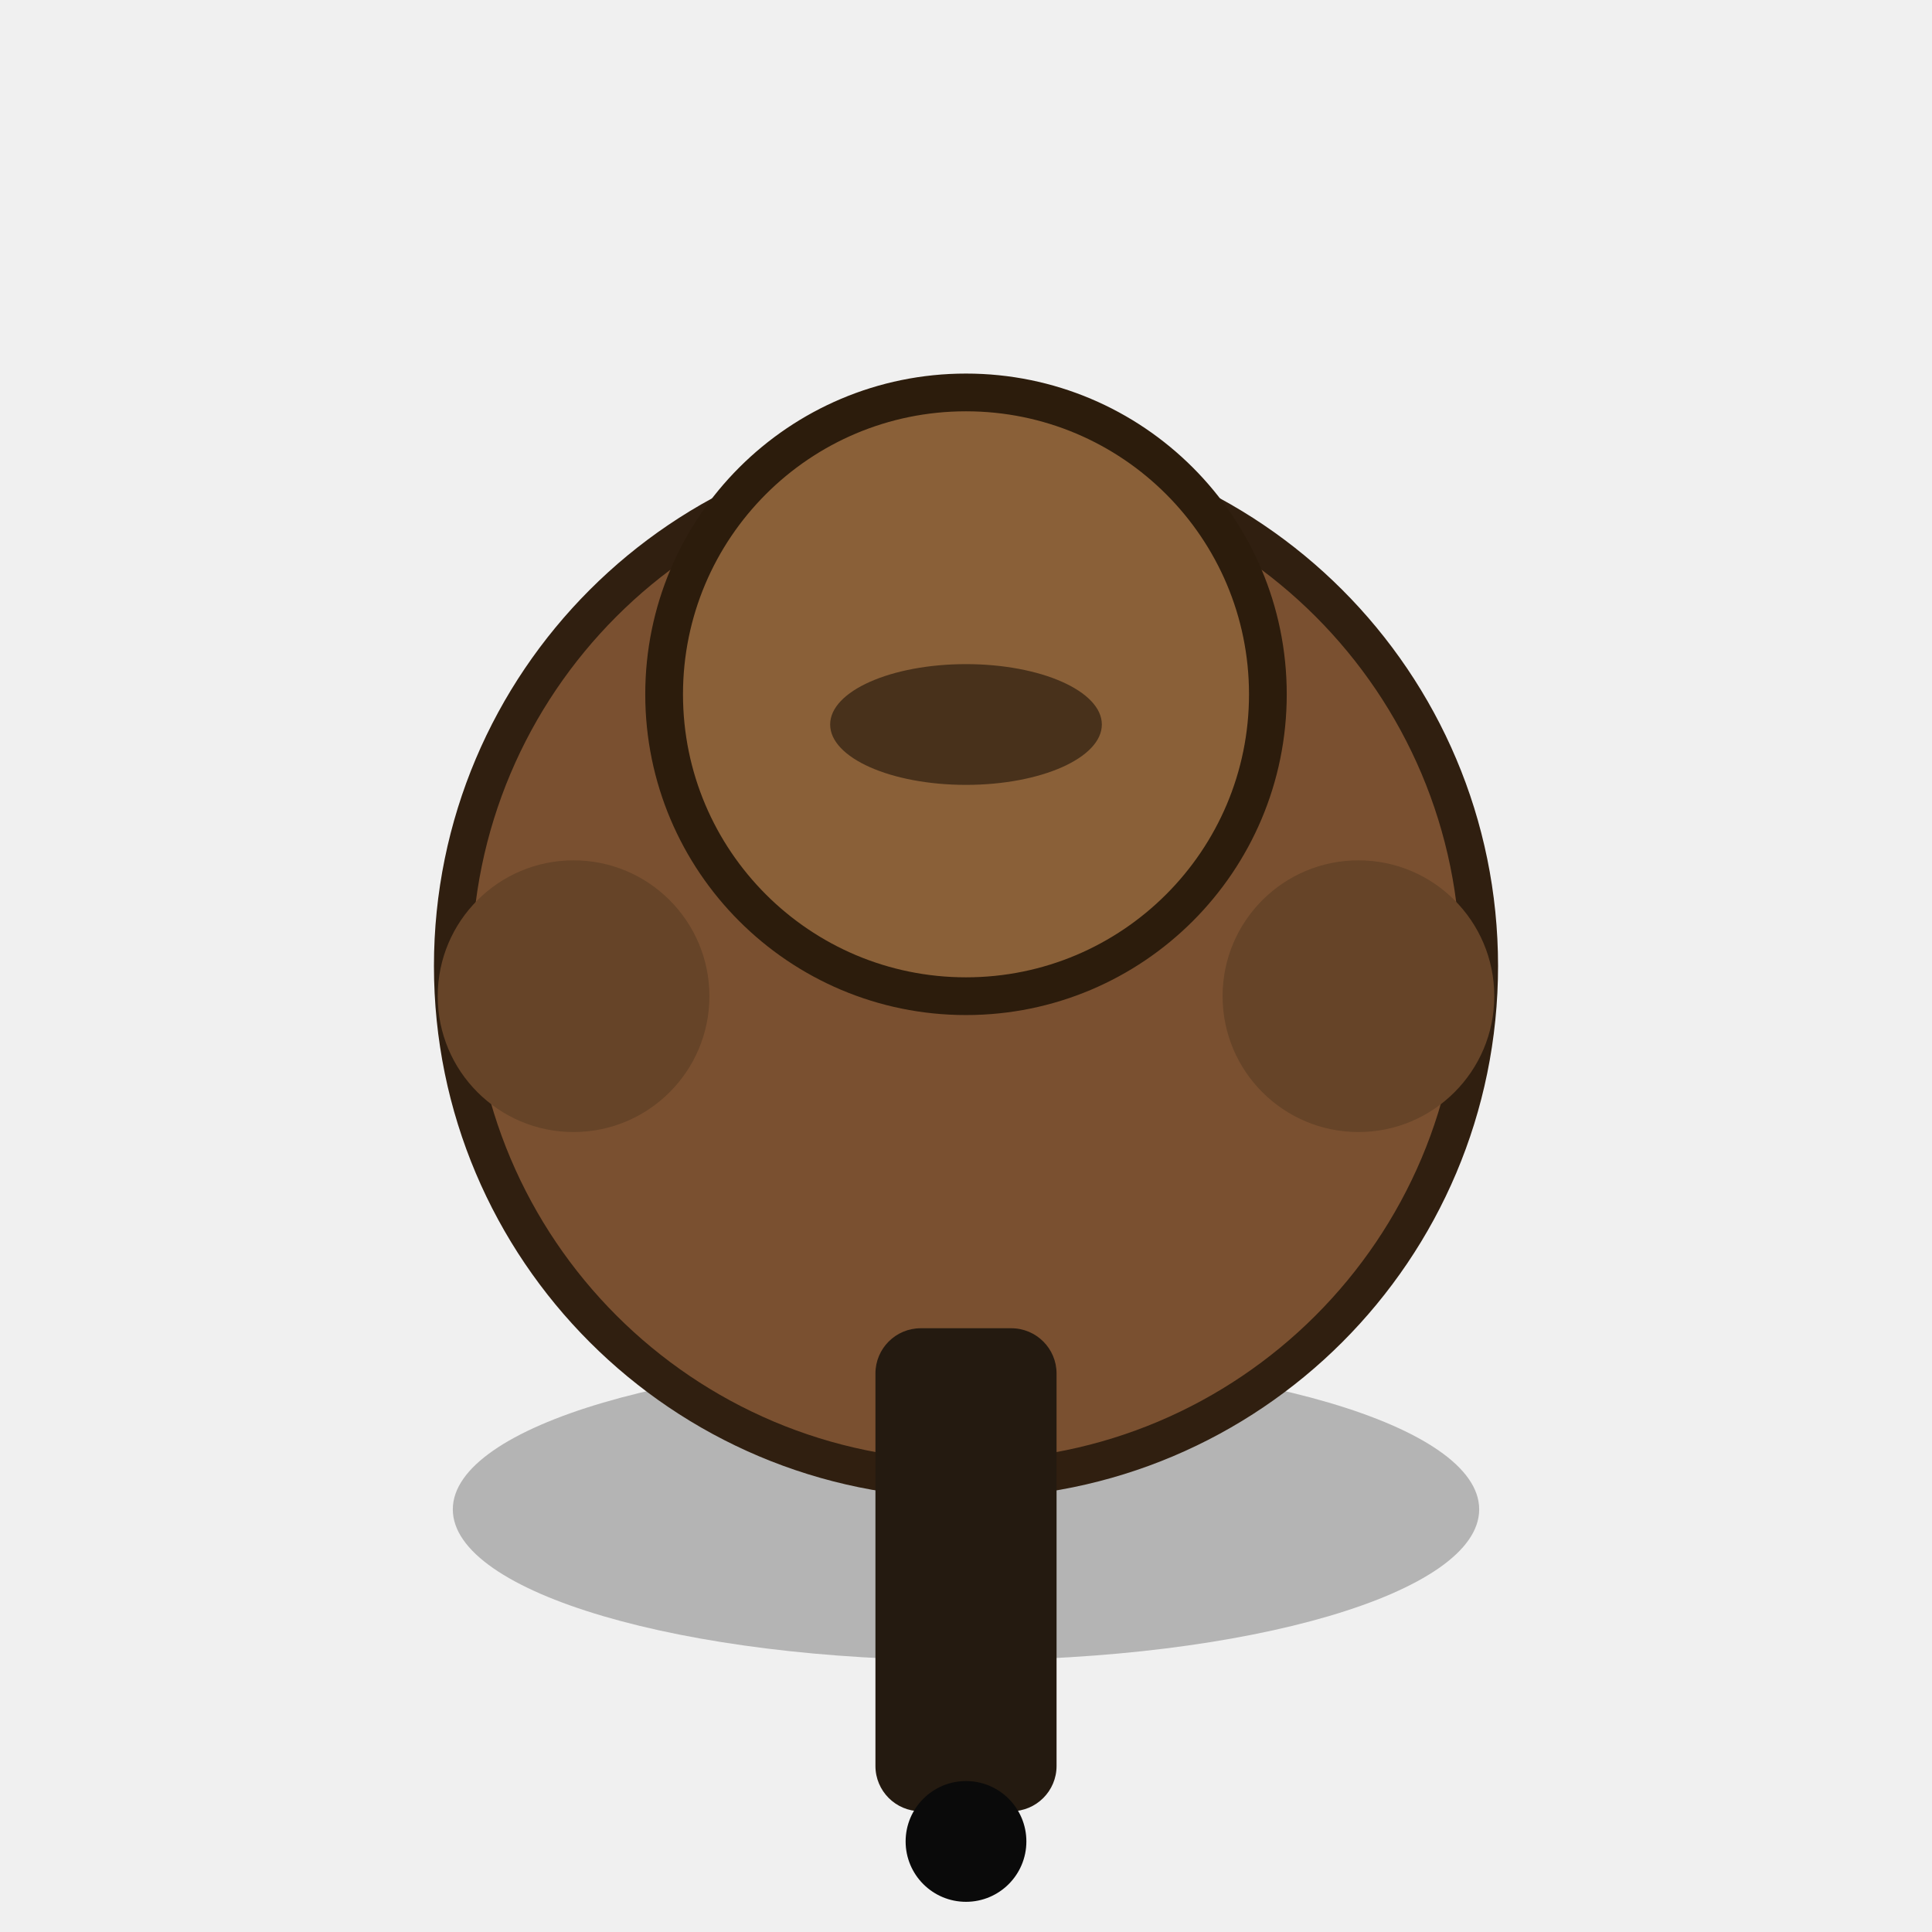
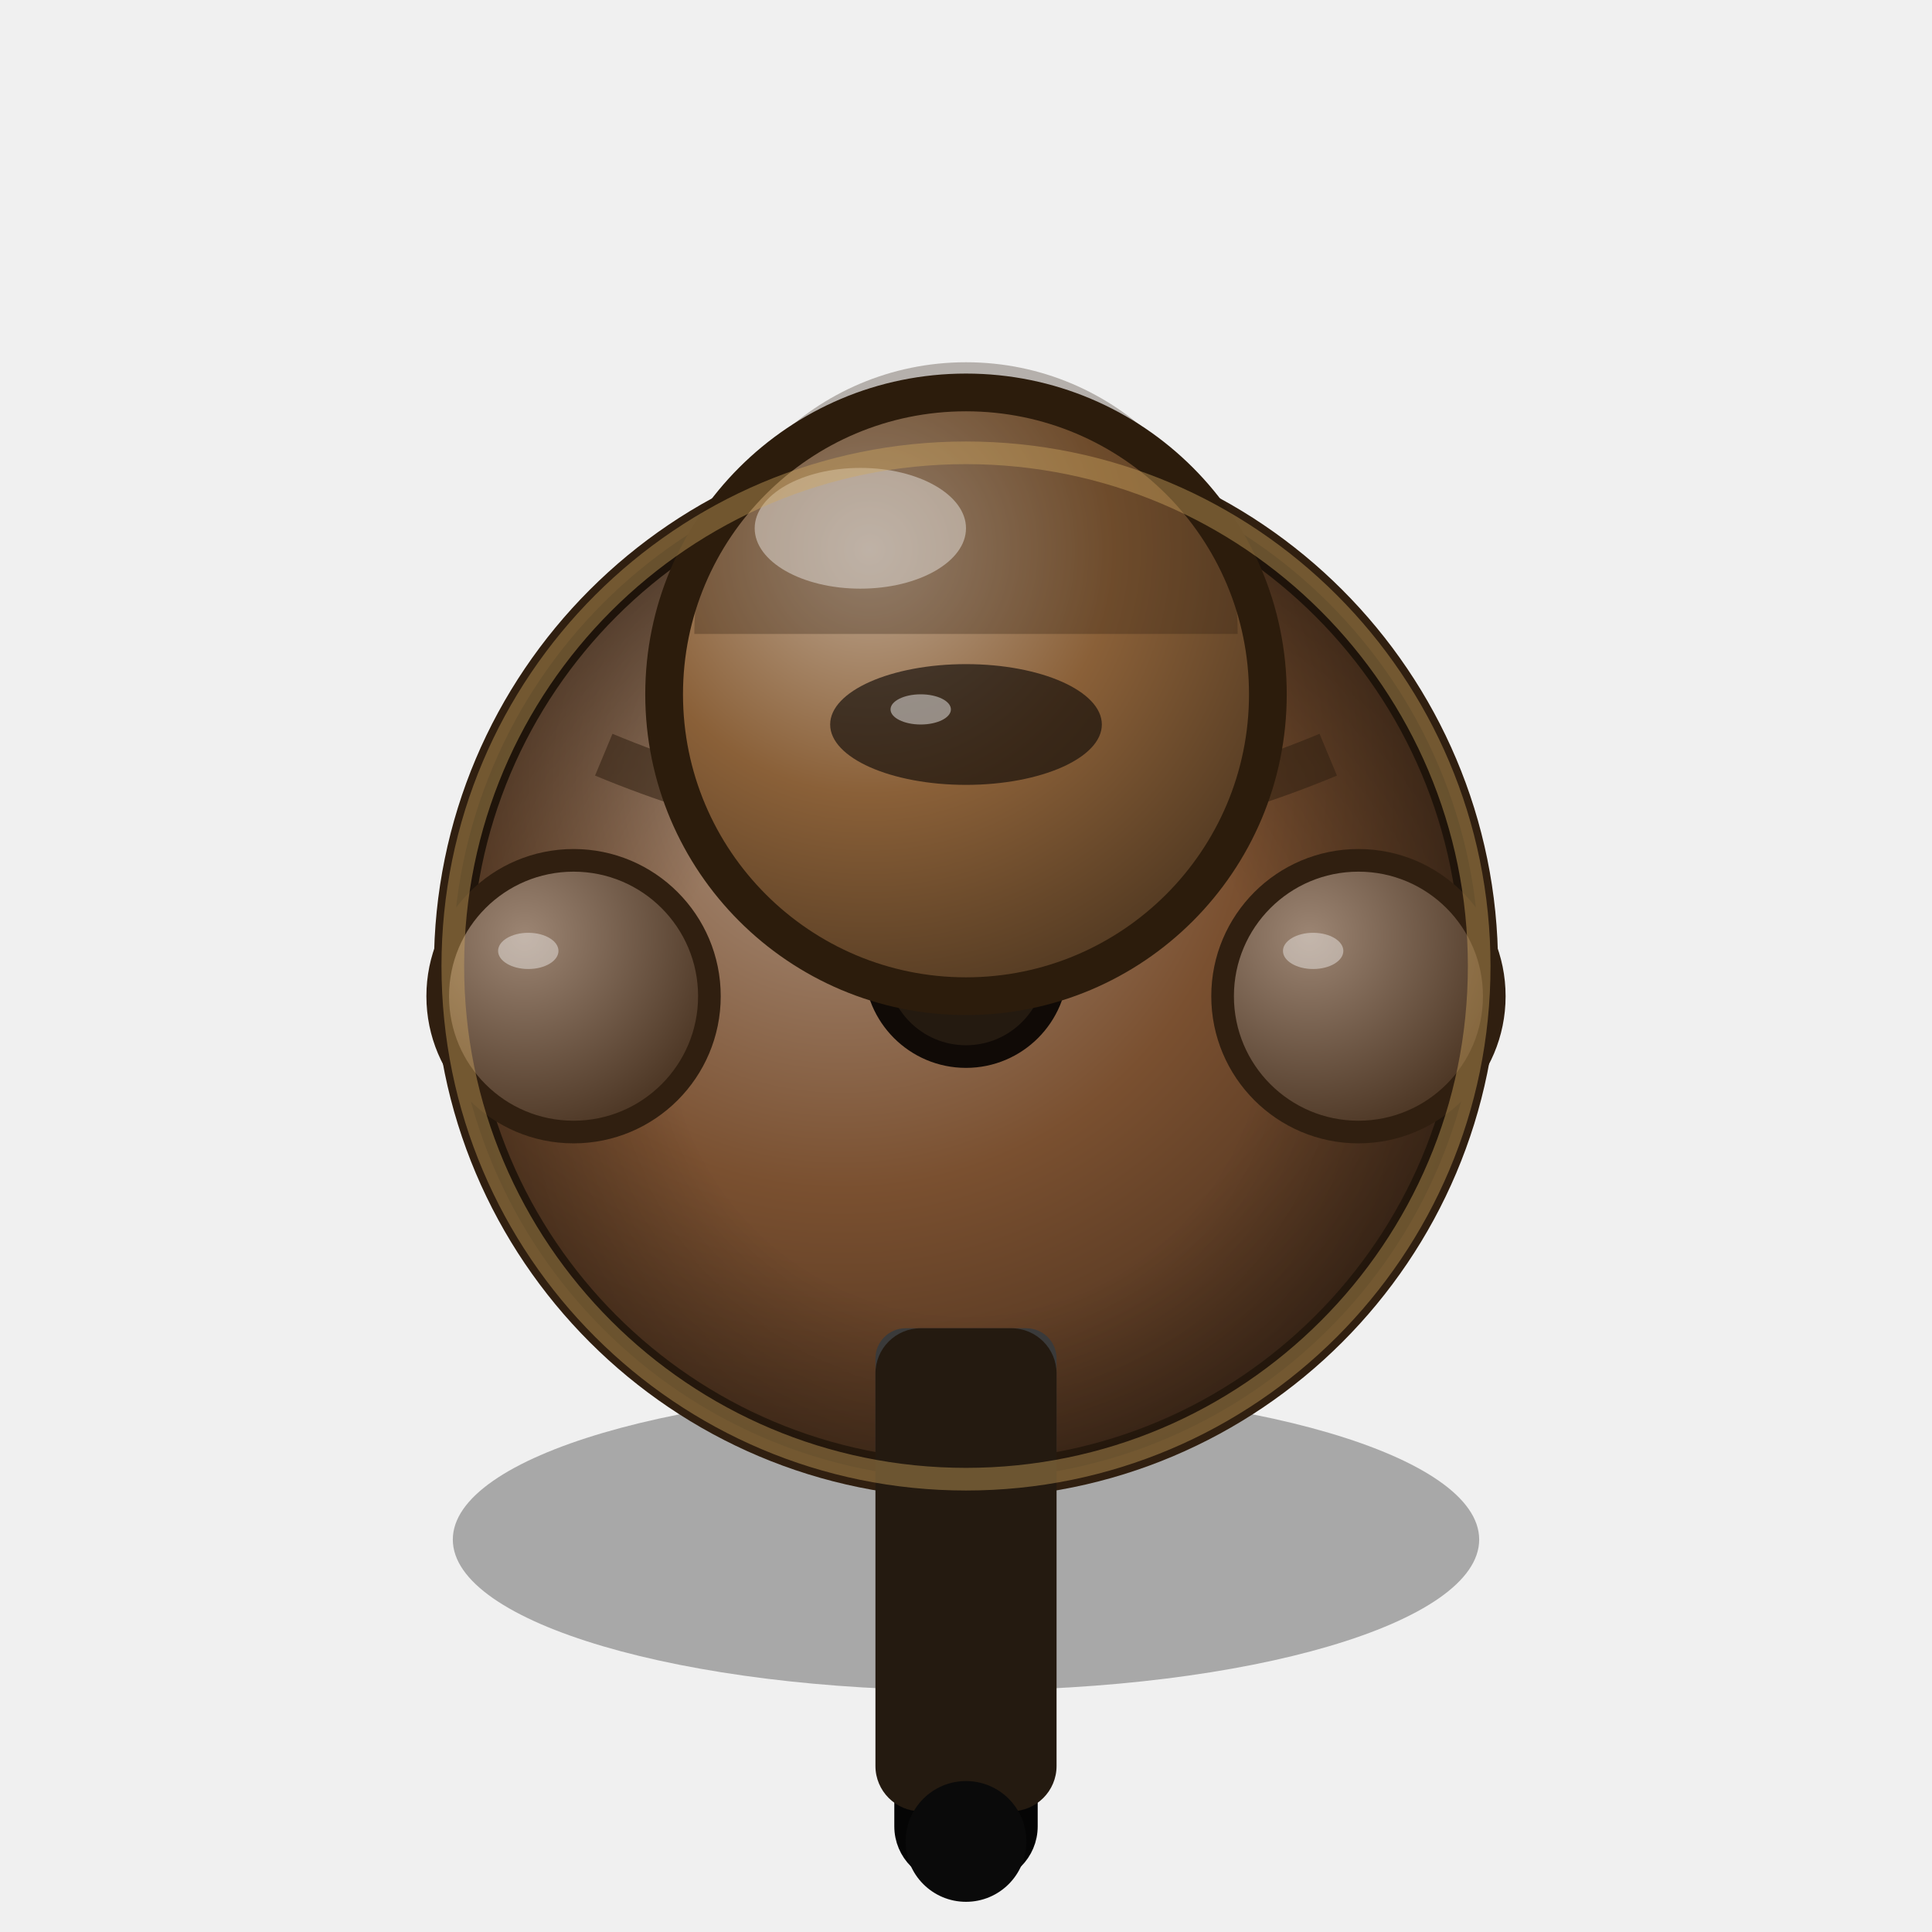
<svg xmlns="http://www.w3.org/2000/svg" viewBox="0 0 128 128">
-   <ellipse cx="64" cy="100" rx="34" ry="10" fill="#000" opacity="0.25" />
-   <ellipse cx="64" cy="78" rx="22" ry="18" fill="#2a1c10" />
-   <circle cx="64" cy="64" r="34" fill="#7a5030" stroke="#301f10" stroke-width="2.5" />
-   <circle cx="64" cy="46" r="20" fill="#8a6038" stroke="#2c1c0c" stroke-width="2.5" />
-   <ellipse cx="64" cy="48" rx="9" ry="4" fill="#1c1208" opacity="0.6" />
+   <defs>
+     <radialGradient id="body" cx="38%" cy="32%" r="72%">
+       <stop offset="0%" stop-color="#af9683" />
+       <stop offset="55%" stop-color="#7a5030" />
+       <stop offset="100%" stop-color="#472e1c" />
+     </radialGradient>
+     <radialGradient id="helmet" cx="34%" cy="26%" r="78%">
+       <stop offset="0%" stop-color="#bfa892" />
+       <stop offset="52%" stop-color="#8a6038" />
+       <stop offset="100%" stop-color="#533a22" />
+     </radialGradient>
+     <radialGradient id="arm" cx="32%" cy="28%" r="85%">
+       <stop offset="0%" stop-color="#9c8573" />
+       <stop offset="100%" stop-color="#422c1a" />
+     </radialGradient>
+     <radialGradient id="pack" cx="38%" cy="30%" r="75%">
+       <stop offset="0%" stop-color="#5f554c" />
+       <stop offset="100%" stop-color="#1d140b" />
+     </radialGradient>
+     <linearGradient id="gun" x1="0%" y1="0%" x2="100%" y2="0%">
+       <stop offset="0%" stop-color="#5a5a5a" />
+       <stop offset="45%" stop-color="#232323" />
+       <stop offset="100%" stop-color="#050505" />
+     </linearGradient>
+     <radialGradient id="ao" cx="50%" cy="55%" r="52%">
+       <stop offset="55%" stop-color="#000" stop-opacity="0" />
+       <stop offset="100%" stop-color="#000" stop-opacity="0.38" />
+     </radialGradient>
+   </defs>
+   <ellipse cx="64" cy="102" rx="34" ry="10" fill="#000" opacity="0.3" />
+   <ellipse cx="64" cy="78" rx="22" ry="18" fill="url(#pack)" />
+   <path d="M48 68 Q64 78 80 68" stroke="#000" stroke-width="2" opacity="0.2" fill="none" />
+   <circle cx="64" cy="64" r="34" fill="url(#body)" stroke="#301f10" stroke-width="2.5" />
+   <circle cx="64" cy="64" r="34" fill="url(#ao)" />
+   <path d="M40 50 Q64 60 88 50" stroke="#301f10" stroke-width="3" fill="none" opacity="0.55" />
+   <circle cx="64" cy="64" r="6" fill="#241a10" stroke="#100a06" stroke-width="1.5" />
+   <ellipse cx="61" cy="61" rx="2" ry="1.3" fill="#fff" opacity="0.5" />
+   <circle cx="64" cy="46" r="20" fill="url(#helmet)" stroke="#2c1c0c" stroke-width="2.5" />
+   <path d="M46 42 A18 18 0 0 1 82 42" fill="#2c1c0c" opacity="0.3" />
+   <ellipse cx="57" cy="35" rx="7" ry="4" fill="#fff" opacity="0.4" />
+   <ellipse cx="64" cy="48" rx="9" ry="4" fill="#100a08" opacity="0.65" />
+   <ellipse cx="61" cy="47" rx="2" ry="1" fill="#fff" opacity="0.45" />
+   <rect x="60" y="94" width="8" height="30" rx="3" fill="url(#gun)" stroke="#050505" stroke-width="1.5" />
+   <rect x="58" y="88" width="12" height="10" rx="2" fill="#3a3a3a" />
+   <rect x="61" y="96" width="2" height="24" fill="#8a8a8a" opacity="0.5" />
+   <circle cx="38" cy="66" r="9" fill="url(#arm)" stroke="#301f10" stroke-width="1.5" />
+   <circle cx="90" cy="66" r="9" fill="url(#arm)" stroke="#301f10" stroke-width="1.5" />
+   <ellipse cx="35" cy="63" rx="2" ry="1.2" fill="#fff" opacity="0.4" />
+   <ellipse cx="87" cy="63" rx="2" ry="1.2" fill="#fff" opacity="0.4" />
  <rect x="58" y="88" width="12" height="32" rx="3" fill="#241a10" />
  <circle cx="64" cy="122" r="4" fill="#0a0a0a" />
-   <circle cx="38" cy="66" r="9" fill="#664428" />
-   <circle cx="90" cy="66" r="9" fill="#664428" />
+   <circle cx="64" cy="64" r="34" fill="none" stroke="#d0a860" stroke-width="1.5" opacity="0.42" />
</svg>
